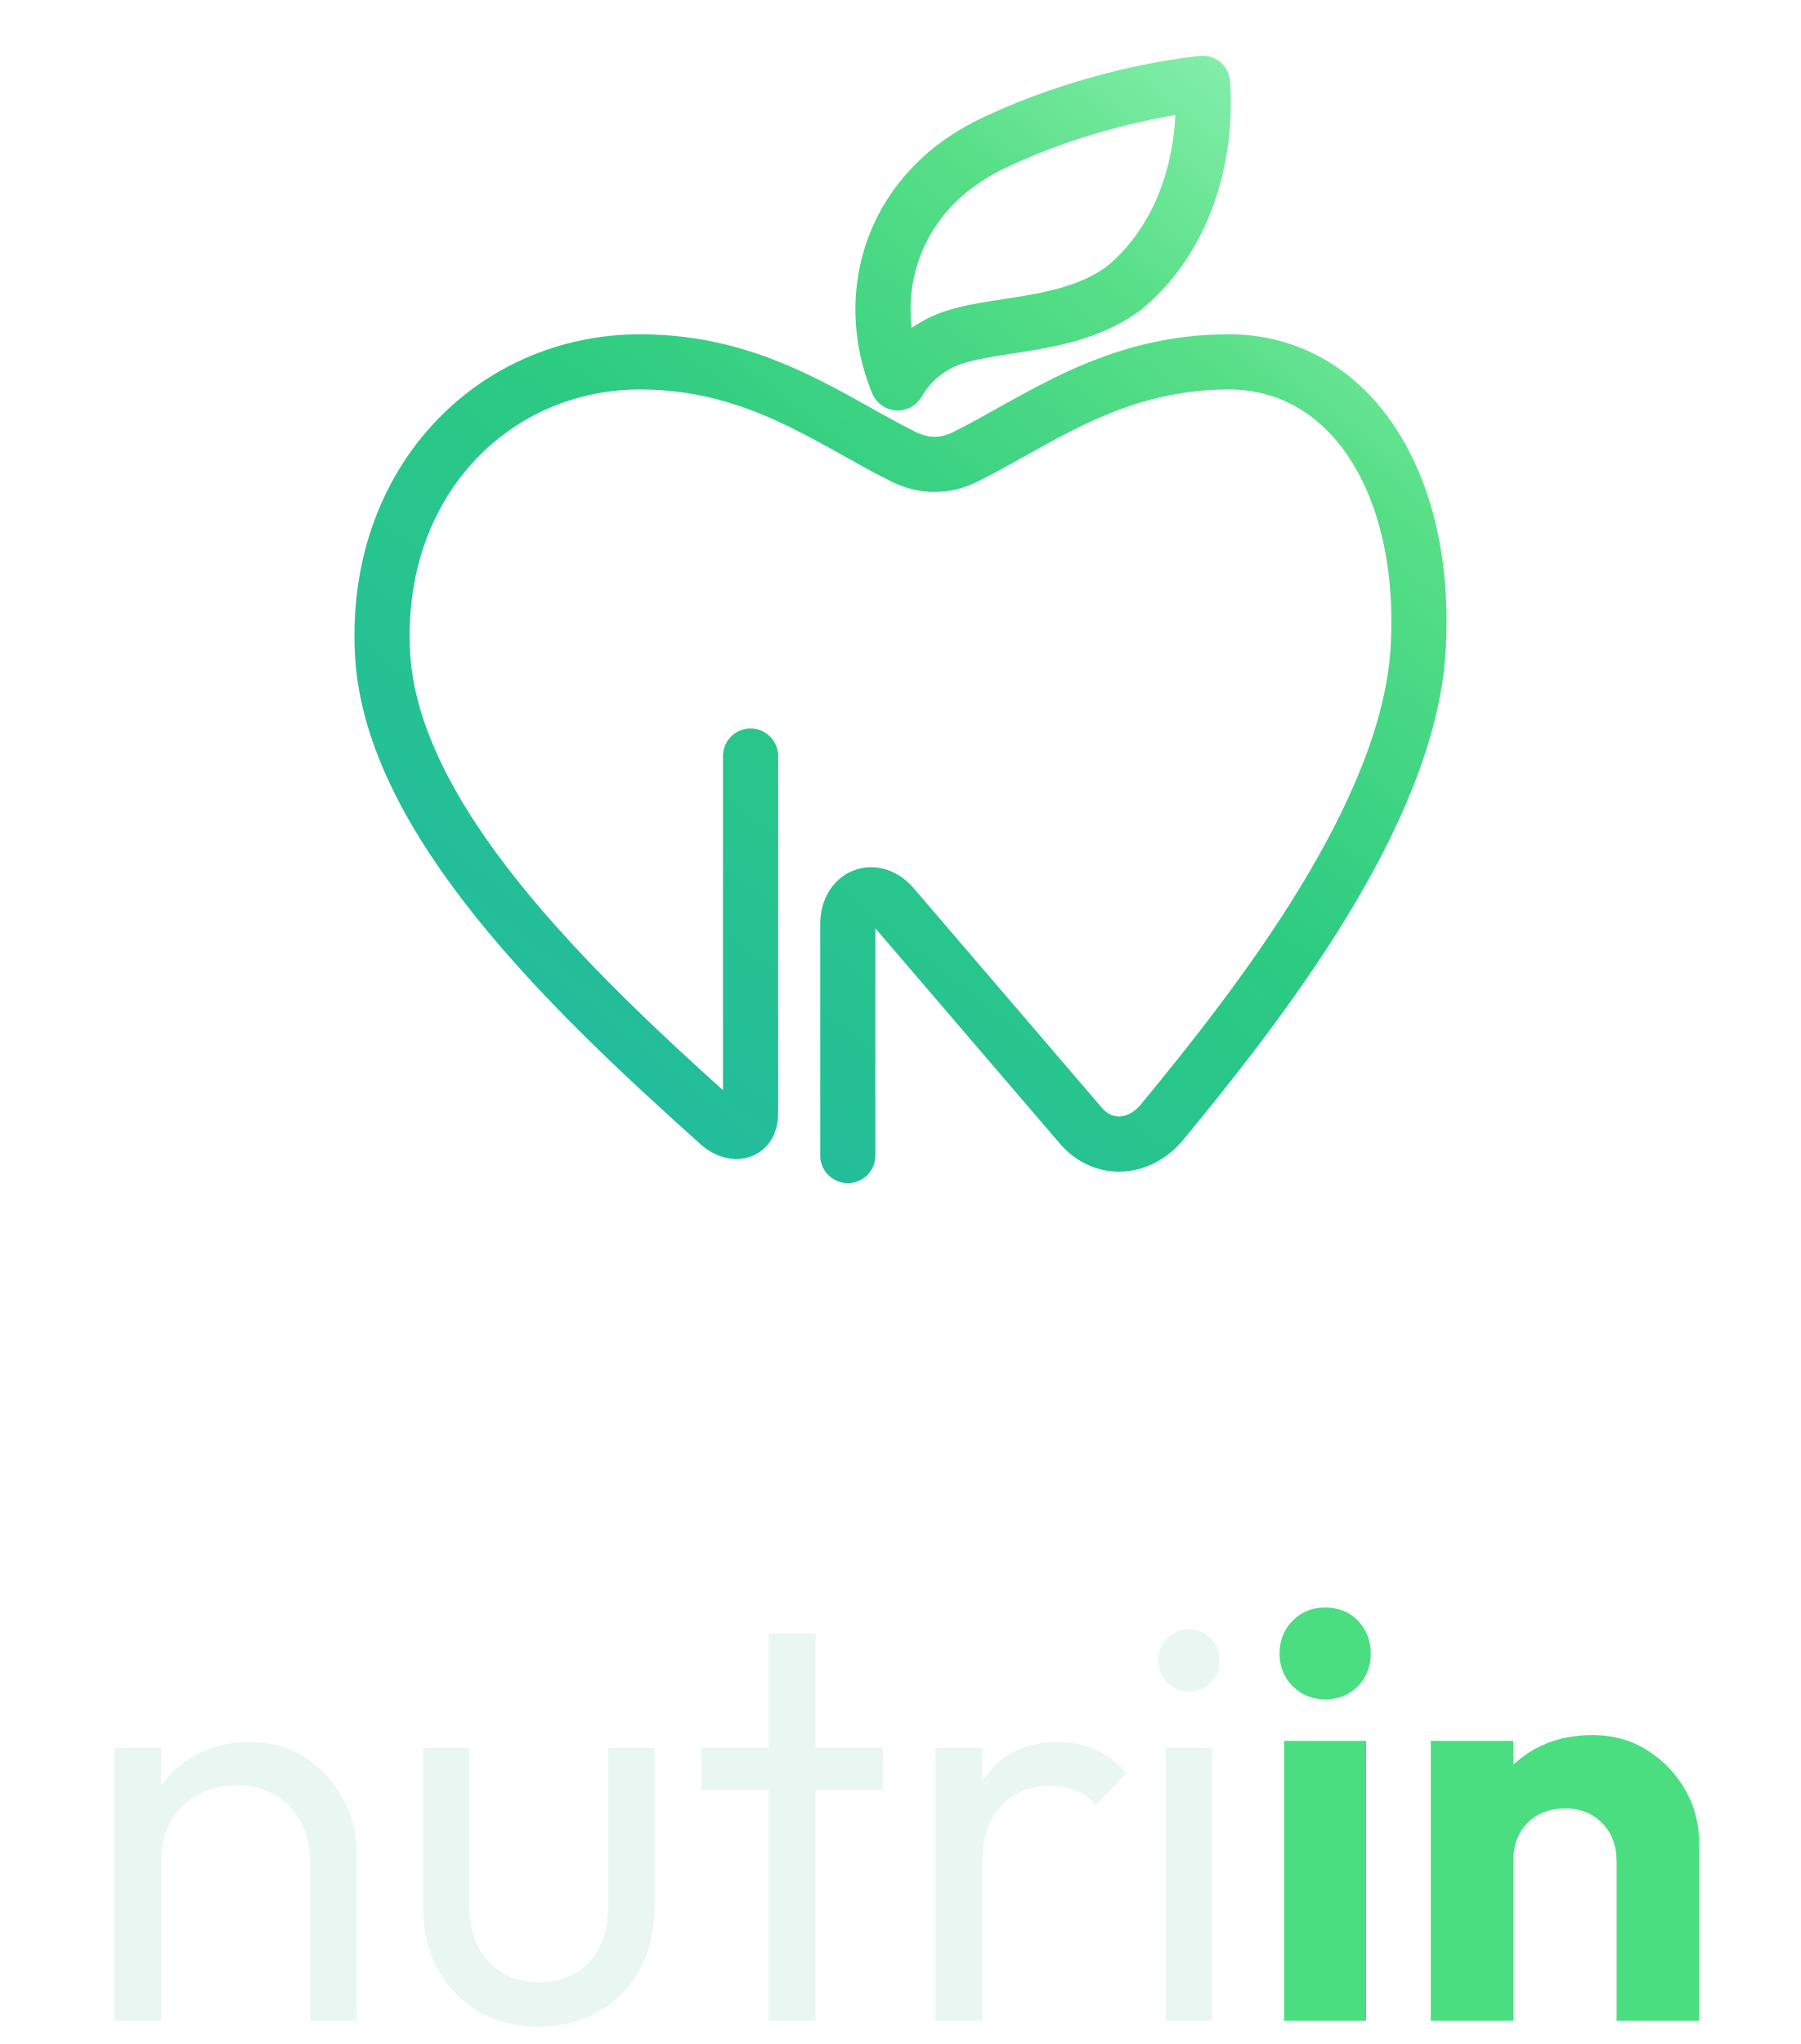
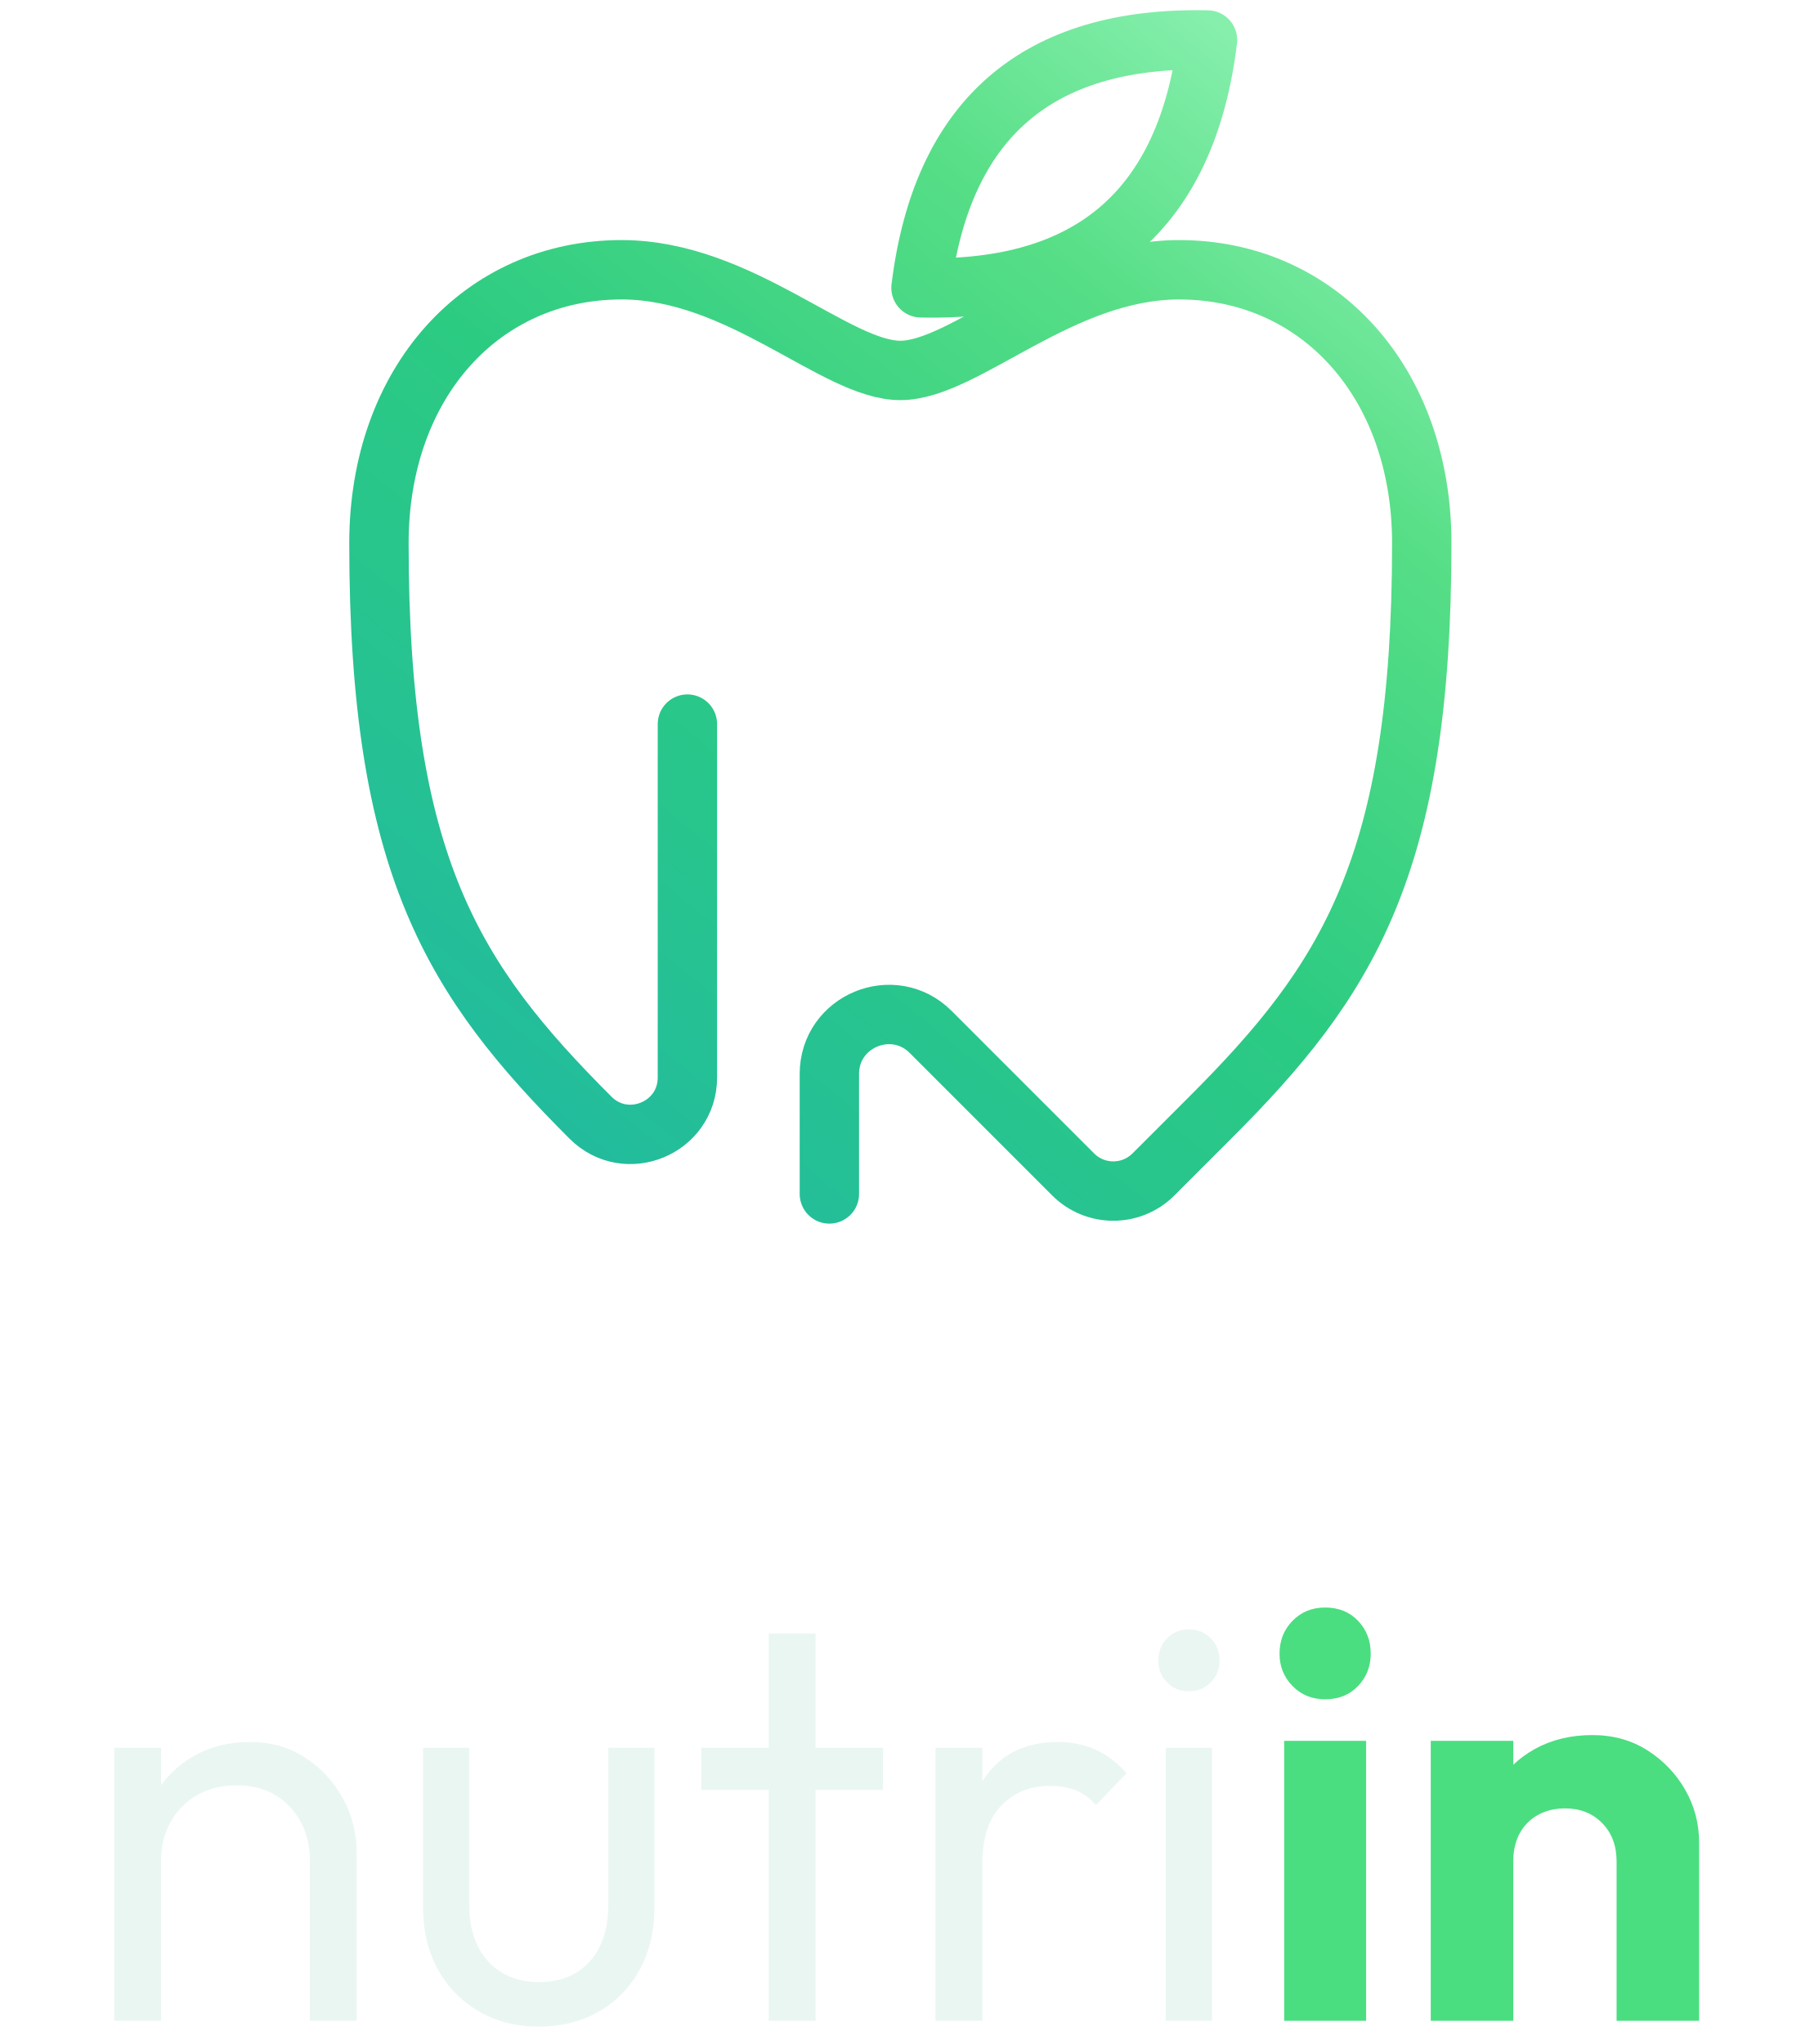
<svg xmlns="http://www.w3.org/2000/svg" viewBox="0 0 1200 1362" role="img" aria-label="Nutriin">
  <defs>
-     <linearGradient id="fs" gradientUnits="userSpaceOnUse" x1="120" y1="480" x2="440" y2="80">
+     <linearGradient id="fs" gradientUnits="userSpaceOnUse" x1="150" y1="920" x2="850" y2="60">
      <stop offset="0" stop-color="#1FB8A4" />
      <stop offset=".5" stop-color="#2CCB82" />
      <stop offset=".8" stop-color="#56DE86" />
      <stop offset="1" stop-color="#86EFAC" />
    </linearGradient>
  </defs>
-   <g transform="translate(104.42,-67.07) scale(1.75115)">
-     <g fill="none" stroke="url(#fs)" stroke-width="21" stroke-linecap="round" stroke-linejoin="round">
-       <path d="M226,326 L226,462 C226,470 219,471 213,465 C156,414 90,350 86,288 C82,222 128,176 184,176 C228,176 256,198 284,212 C292,216 300,216 308,212 C336,198 364,176 408,176 C454,176 484,222 480,286 C476,348 420,420 382,466 C373,476 360,476 352,467 L280,383 C273,375 263,379 263,390 L263,478" />
-       <path d="M282,184 C268,150 280,110 320,92 C350,78 380,72 398,70 C400,100 390,130 368,148 C345,165 312,160 296,170 C289,174 285,179 282,184 Z" />
+   <g transform="translate(169.96,35.26) scale(0.86008)">
+     <g fill="none" stroke="url(#fs)" stroke-width="46" stroke-linecap="round" stroke-linejoin="round">
+       <path d="M335,520 L335,793.77 C335,832.97 287.61,852.61 259.89,824.89 L259.89,824.89 C153.82,718.82 96,630 96,380 C96,255 176,168 284,168 C376,168 450,246 500,246 C550,246 624,168 716,168 C824,168 904,255 904,380 C904,630 846.18,718.82 740.11,824.89 L696.11,868.89 C678.93,886.07 651.07,886.07 633.89,868.89 L523.53,758.53 C494.55,729.55 445,750.07 445,791.05 L445,884" />
+       <path d="M516,182 C532.12,51.07 606.12,-12.93 738,-10 C721.88,120.93 647.88,184.93 516,182 Z" />
    </g>
  </g>
  <g transform="translate(50,1346.538) scale(0.3846154)">
    <path d="M407 0L407 -276Q407 -334 372 -371Q337 -408 280 -408Q241 -408 211.5 -391Q182 -374 165.5 -344.5Q149 -315 149 -277L114 -296Q114 -350 138.5 -392Q163 -434 205.5 -458.5Q248 -483 303 -483Q357 -483 398.5 -456Q440 -429 464 -385.5Q488 -342 488 -291L488 0ZM68 0L68 -473L149 -473L149 0ZM803 10Q745 10 699.5 -16.5Q654 -43 628.5 -89.5Q603 -136 603 -198L603 -473L683 -473L683 -201Q683 -160 697.5 -130Q712 -100 739.5 -83.5Q767 -67 803 -67Q860 -67 892 -103Q924 -139 924 -201L924 -473L1004 -473L1004 -198Q1004 -136 978.5 -89Q953 -42 907.5 -16Q862 10 803 10ZM1202 0L1202 -671L1283 -671L1283 0ZM1085 -400L1085 -473L1400 -473L1400 -400ZM1491 0L1491 -473L1572 -473L1572 0ZM1572 -272L1540 -286Q1540 -376 1582.5 -429.5Q1625 -483 1703 -483Q1738 -483 1767.5 -470Q1797 -457 1822 -429L1769 -374Q1753 -392 1733.5 -399.5Q1714 -407 1689 -407Q1638 -407 1605 -373Q1572 -339 1572 -272ZM1890 0L1890 -473L1970 -473L1970 0ZM1930 -571Q1907 -571 1892 -586.5Q1877 -602 1877 -624Q1877 -647 1892 -662.5Q1907 -678 1930 -678Q1953 -678 1968 -662.5Q1983 -647 1983 -624Q1983 -602 1968 -586.5Q1953 -571 1930 -571Z" fill="#EAF6F2" />
    <g transform="translate(2039,0)">
      <path d="M56 0L56 -485L198 -485L198 0ZM127 -557Q93 -557 70.5 -580Q48 -603 48 -636Q48 -670 70.5 -693Q93 -716 127 -716Q162 -716 184 -693Q206 -670 206 -636Q206 -603 184 -580Q162 -557 127 -557ZM632 0L632 -276Q632 -317 607 -342.5Q582 -368 543 -368Q516 -368 495.5 -356.5Q475 -345 464 -324.5Q453 -304 453 -277L397 -304Q397 -361 422 -404Q447 -447 490.5 -471Q534 -495 590 -495Q644 -495 685.5 -468.5Q727 -442 751 -400Q775 -358 775 -308L775 0ZM310 0L310 -485L453 -485L453 0Z" fill="#4ADE80" />
    </g>
  </g>
</svg>
